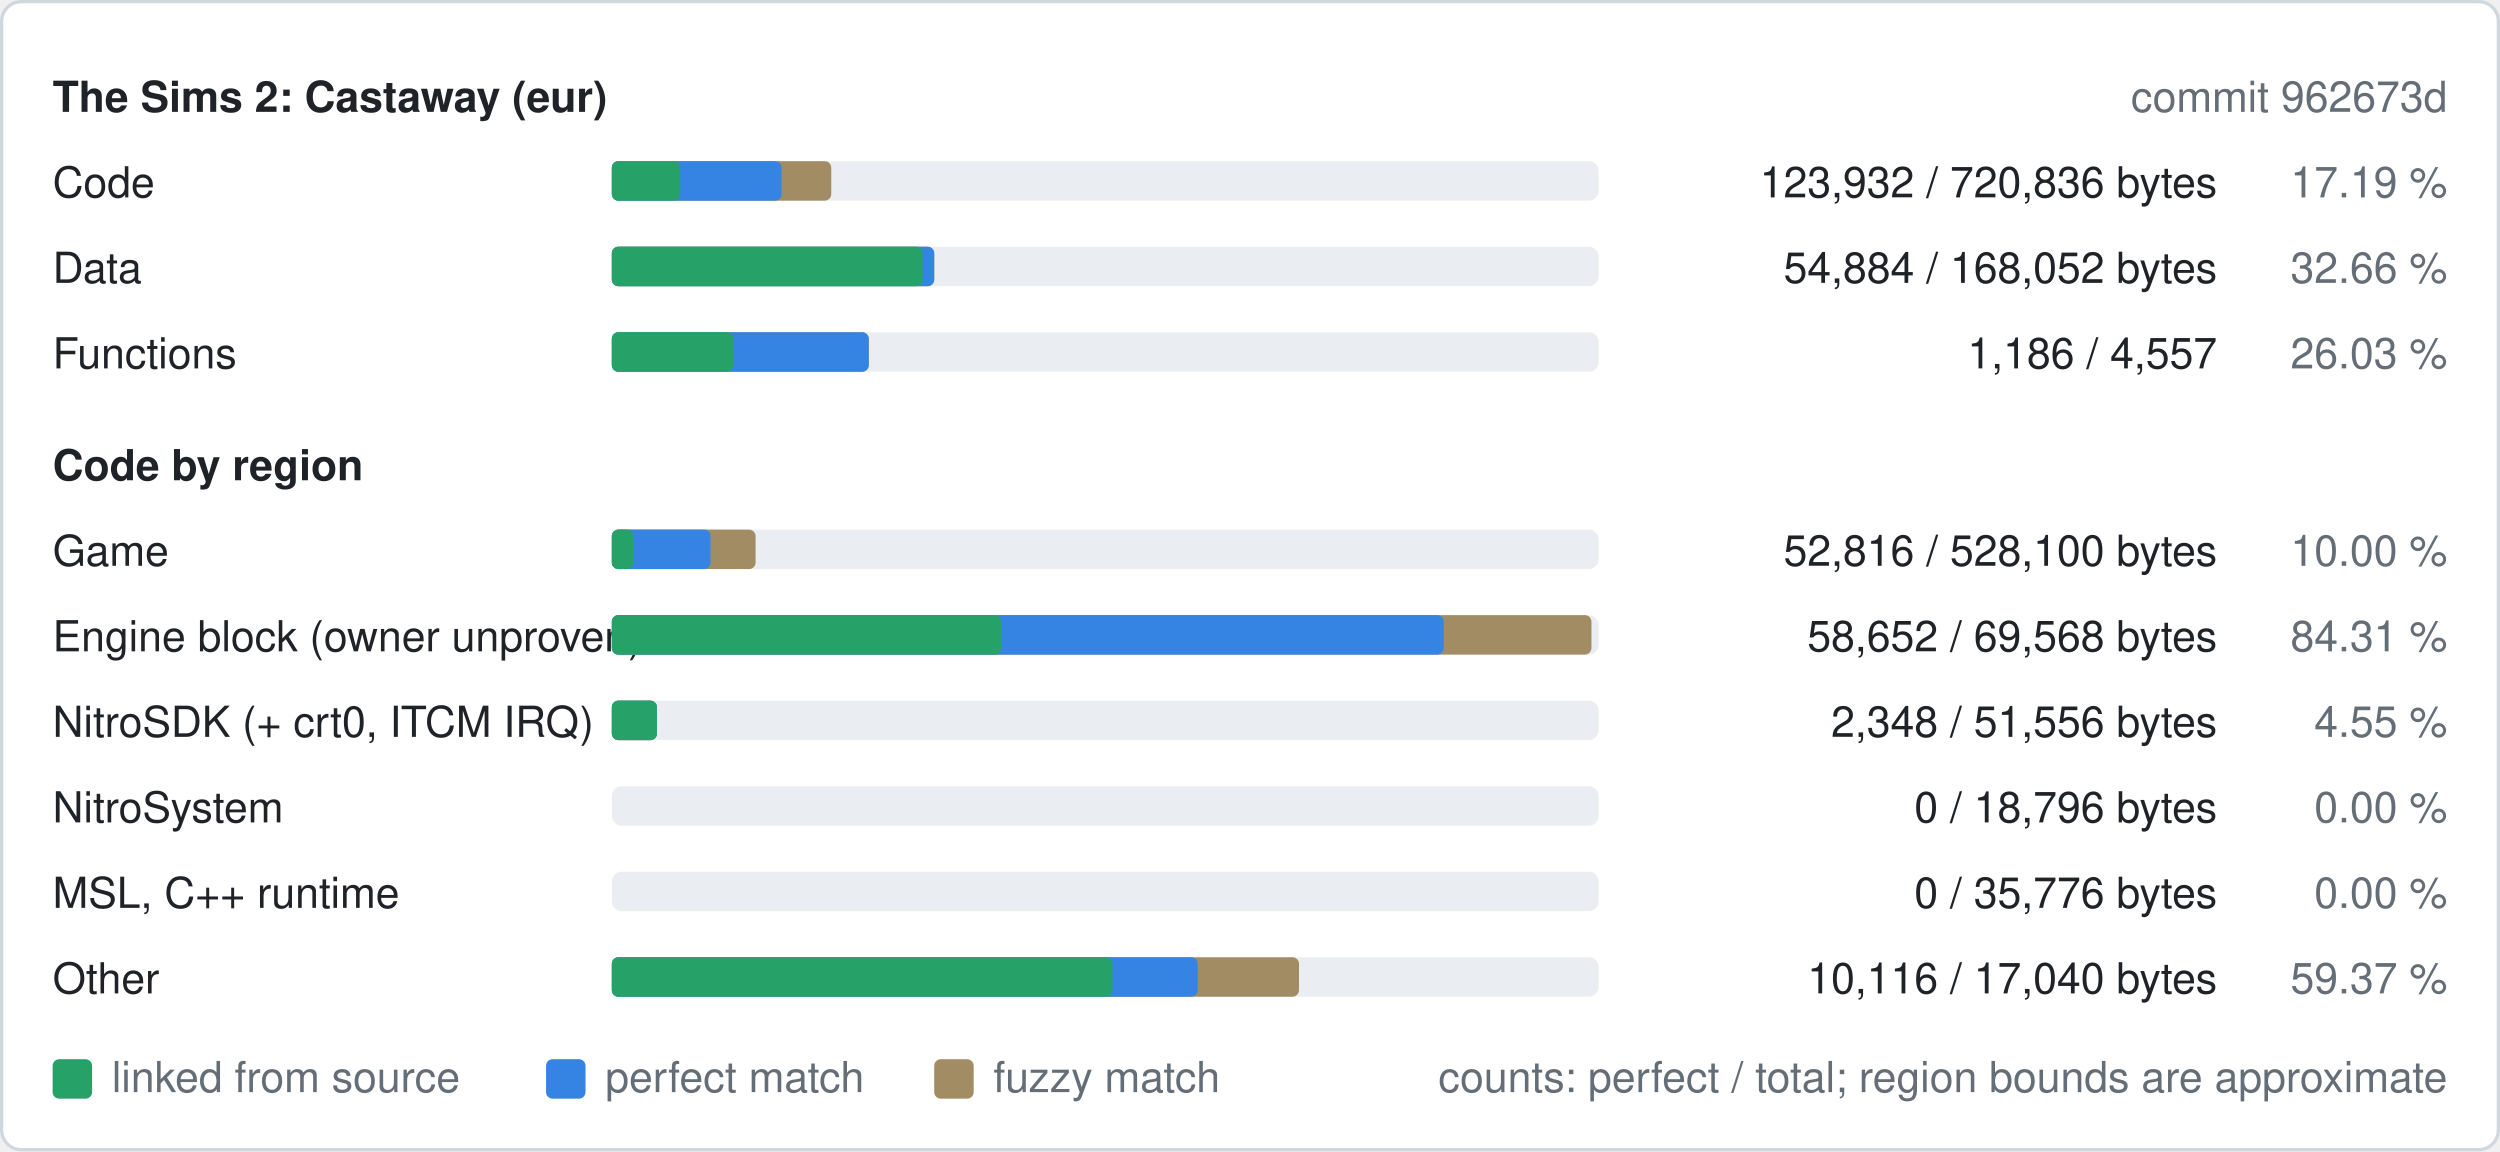
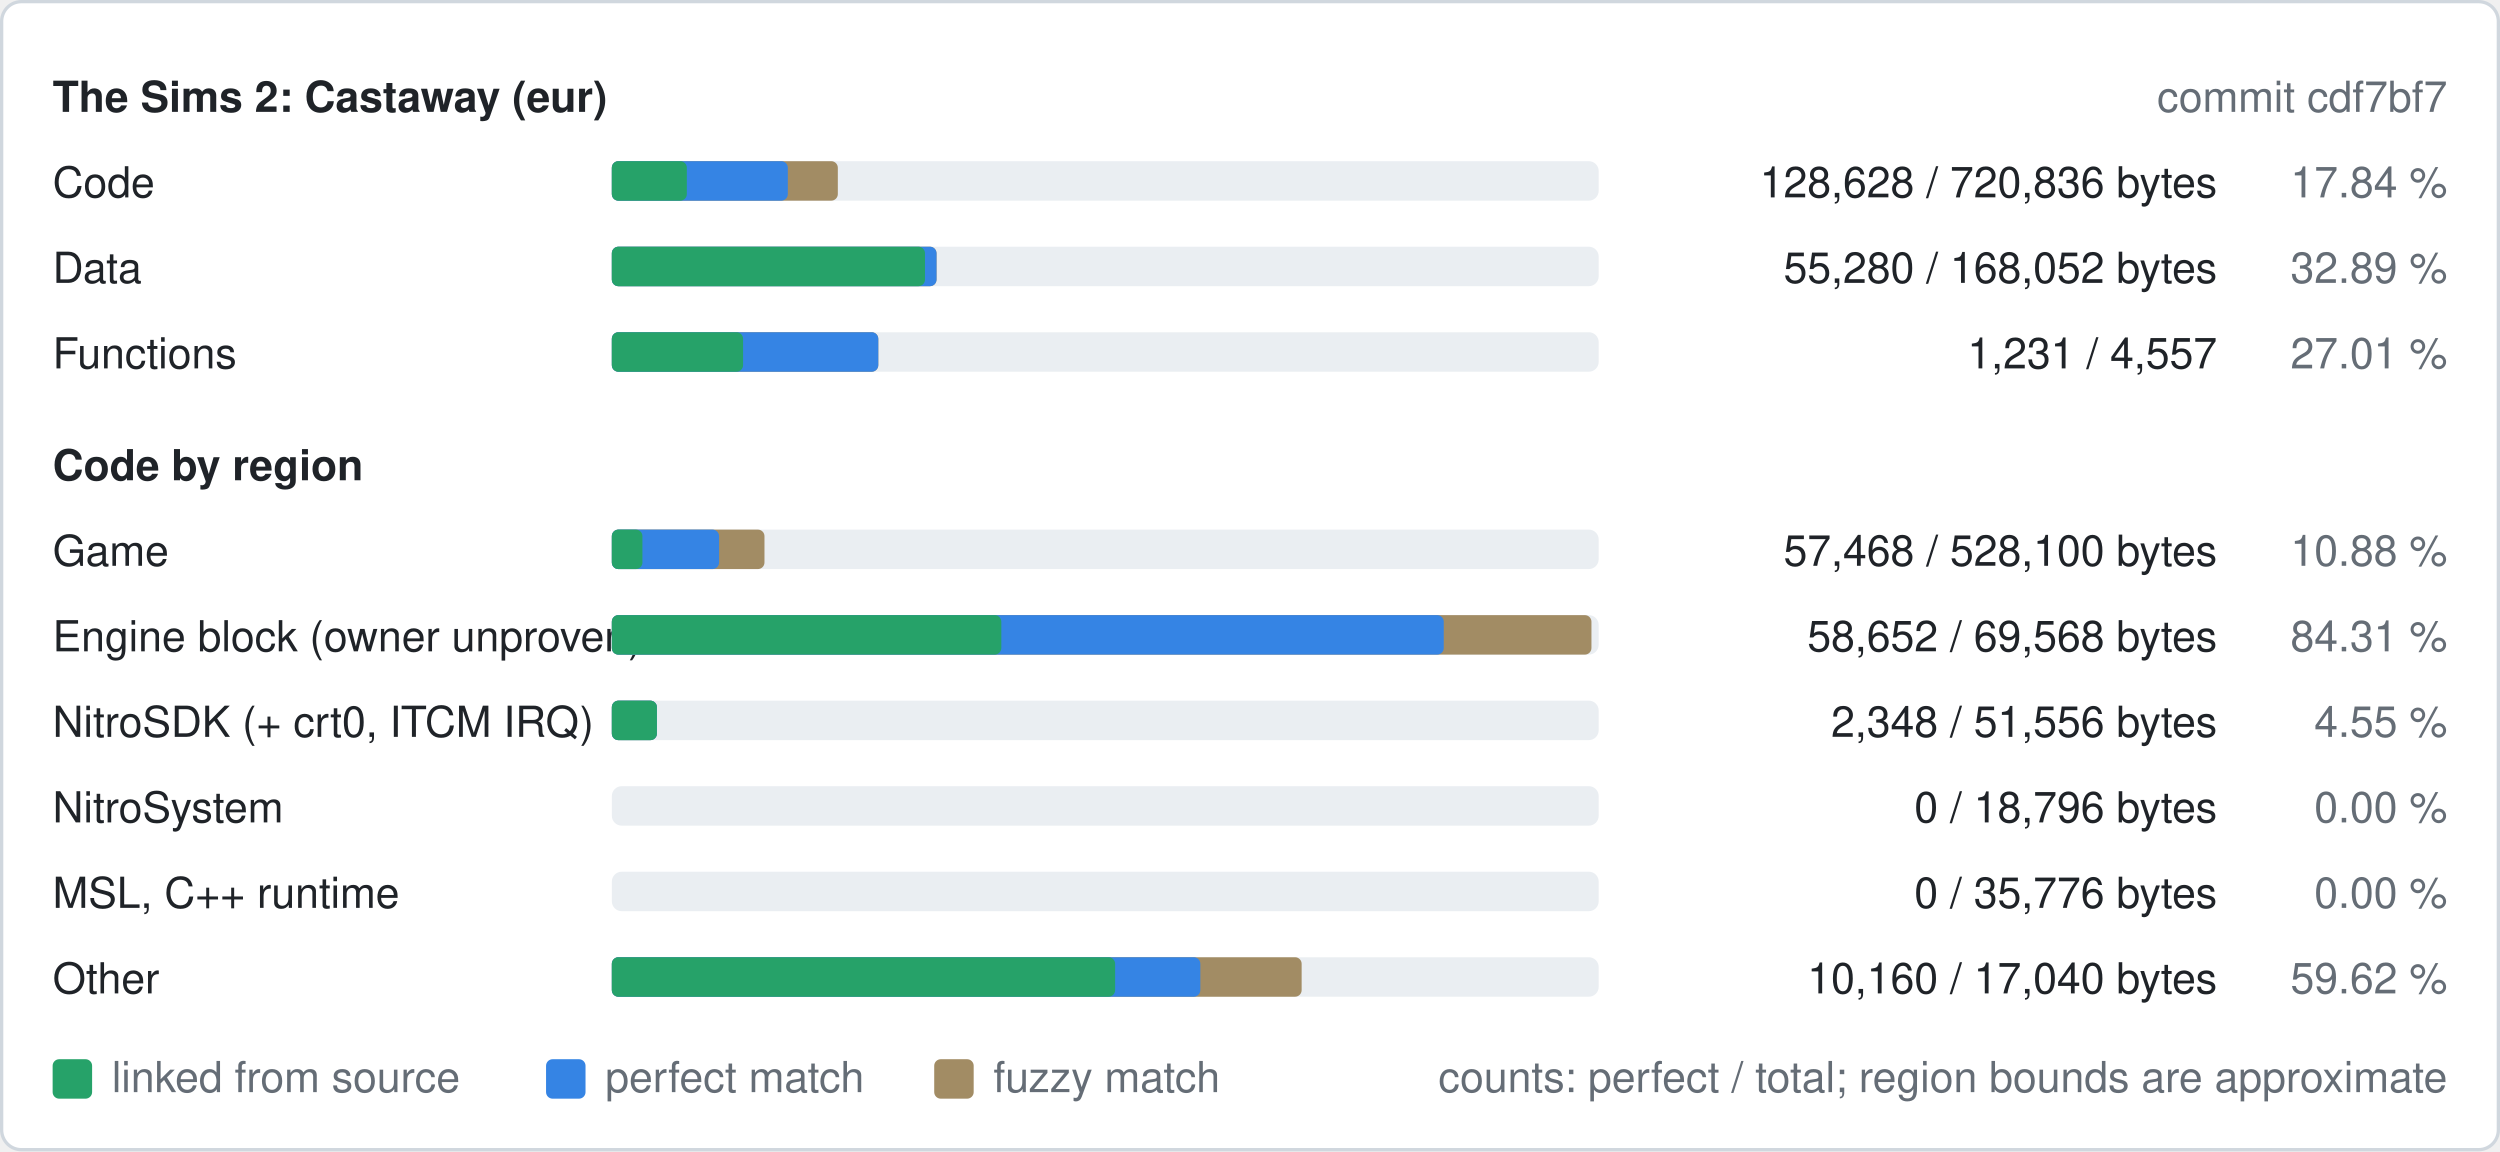
<svg xmlns="http://www.w3.org/2000/svg" width="760" height="350" viewBox="0 0 760 350" role="img" aria-label="Decompilation progress of eur">
  <style>
text{font-family:-apple-system,BlinkMacSystemFont,"Segoe UI",Helvetica,Arial,sans-serif;font-size:13px}
.b{font-weight:600}
.bg{fill:#ffffff;stroke:#d0d7de}.t{fill:#1f2328}.m{fill:#656d76}.track{fill:#eaeef2}.fuzzy{fill:#a28c64}.perfect{fill:#3584e4}.linked{fill:#26a269}
@media (prefers-color-scheme: dark){.bg{fill:#0d1117;stroke:#30363d}.t{fill:#e6edf3}.m{fill:#8d96a0}.track{fill:#21262d}.fuzzy{fill:#a28c64}.perfect{fill:#3584e4}.linked{fill:#2ec27e}}
</style>
  <rect class="bg" x="0.5" y="0.5" width="759" height="349" rx="6" />
  <text class="t b" x="16" y="34">The Sims 2: Castaway (eur)</text>
-   <text class="m" x="744" y="34" text-anchor="end">commit 962673d</text>
+   <text class="m" x="744" y="34" text-anchor="end">commit cdf7bf7</text>
  <text class="t" x="16" y="60">Code</text>
  <rect class="track" x="186" y="49" width="300" height="12" rx="3" />
-   <rect class="fuzzy" x="186" y="49" width="66.7" height="12" rx="2" />
-   <rect class="perfect" x="186" y="49" width="51.6" height="12" rx="2" />
-   <rect class="linked" x="186" y="49" width="20.8" height="12" rx="2" />
-   <text class="t" x="674" y="60" text-anchor="end">123,932 / 720,836 bytes</text>
-   <text class="m" x="744" y="60" text-anchor="end">17.19 %</text>
+   <rect class="fuzzy" x="186" y="49" width="68.7" height="12" rx="2" />
+   <rect class="perfect" x="186" y="49" width="53.5" height="12" rx="2" />
+   <rect class="linked" x="186" y="49" width="22.8" height="12" rx="2" />
+   <text class="t" x="674" y="60" text-anchor="end">128,628 / 720,836 bytes</text>
+   <text class="m" x="744" y="60" text-anchor="end">17.84 %</text>
  <text class="t" x="16" y="86">Data</text>
  <rect class="track" x="186" y="75" width="300" height="12" rx="3" />
-   <rect class="fuzzy" x="186" y="75" width="98.0" height="12" rx="2" />
-   <rect class="perfect" x="186" y="75" width="98.0" height="12" rx="2" />
-   <rect class="linked" x="186" y="75" width="94.5" height="12" rx="2" />
-   <text class="t" x="674" y="86" text-anchor="end">54,884 / 168,052 bytes</text>
-   <text class="m" x="744" y="86" text-anchor="end">32.66 %</text>
+   <rect class="fuzzy" x="186" y="75" width="98.7" height="12" rx="2" />
+   <rect class="perfect" x="186" y="75" width="98.7" height="12" rx="2" />
+   <rect class="linked" x="186" y="75" width="95.2" height="12" rx="2" />
+   <text class="t" x="674" y="86" text-anchor="end">55,280 / 168,052 bytes</text>
+   <text class="m" x="744" y="86" text-anchor="end">32.89 %</text>
  <text class="t" x="16" y="112">Functions</text>
  <rect class="track" x="186" y="101" width="300" height="12" rx="3" />
-   <rect class="fuzzy" x="186" y="101" width="78.1" height="12" rx="2" />
-   <rect class="perfect" x="186" y="101" width="78.1" height="12" rx="2" />
-   <rect class="linked" x="186" y="101" width="36.9" height="12" rx="2" />
-   <text class="t" x="674" y="112" text-anchor="end">1,186 / 4,557</text>
-   <text class="m" x="744" y="112" text-anchor="end">26.03 %</text>
+   <rect class="fuzzy" x="186" y="101" width="81.0" height="12" rx="2" />
+   <rect class="perfect" x="186" y="101" width="81.0" height="12" rx="2" />
+   <rect class="linked" x="186" y="101" width="39.9" height="12" rx="2" />
+   <text class="t" x="674" y="112" text-anchor="end">1,231 / 4,557</text>
+   <text class="m" x="744" y="112" text-anchor="end">27.01 %</text>
  <text class="t b" x="16" y="146">Code by region</text>
  <text class="t" x="16" y="172">Game</text>
  <rect class="track" x="186" y="161" width="300" height="12" rx="3" />
-   <rect class="fuzzy" x="186" y="161" width="43.7" height="12" rx="2" />
-   <rect class="perfect" x="186" y="161" width="30.0" height="12" rx="2" />
-   <rect class="linked" x="186" y="161" width="6.6" height="12" rx="2" />
-   <text class="t" x="674" y="172" text-anchor="end">52,816 / 528,100 bytes</text>
-   <text class="m" x="744" y="172" text-anchor="end">10.00 %</text>
+   <rect class="fuzzy" x="186" y="161" width="46.4" height="12" rx="2" />
+   <rect class="perfect" x="186" y="161" width="32.6" height="12" rx="2" />
+   <rect class="linked" x="186" y="161" width="9.3" height="12" rx="2" />
+   <text class="t" x="674" y="172" text-anchor="end">57,468 / 528,100 bytes</text>
+   <text class="m" x="744" y="172" text-anchor="end">10.88 %</text>
  <text class="t" x="16" y="198">Engine block (owner unproven)</text>
  <rect class="track" x="186" y="187" width="300" height="12" rx="3" />
  <rect class="fuzzy" x="186" y="187" width="297.8" height="12" rx="2" />
  <rect class="perfect" x="186" y="187" width="252.9" height="12" rx="2" />
  <rect class="linked" x="186" y="187" width="118.4" height="12" rx="2" />
  <text class="t" x="674" y="198" text-anchor="end">58,652 / 69,568 bytes</text>
  <text class="m" x="744" y="198" text-anchor="end">84.31 %</text>
  <text class="t" x="16" y="224">NitroSDK (+ crt0, ITCM IRQ)</text>
  <rect class="track" x="186" y="213" width="300" height="12" rx="3" />
  <rect class="fuzzy" x="186" y="213" width="13.7" height="12" rx="2" />
  <rect class="perfect" x="186" y="213" width="13.7" height="12" rx="2" />
  <rect class="linked" x="186" y="213" width="13.7" height="12" rx="2" />
  <text class="t" x="674" y="224" text-anchor="end">2,348 / 51,556 bytes</text>
  <text class="m" x="744" y="224" text-anchor="end">4.55 %</text>
  <text class="t" x="16" y="250">NitroSystem</text>
  <rect class="track" x="186" y="239" width="300" height="12" rx="3" />
  <text class="t" x="674" y="250" text-anchor="end">0 / 18,796 bytes</text>
  <text class="m" x="744" y="250" text-anchor="end">0.00 %</text>
  <text class="t" x="16" y="276">MSL, C++ runtime</text>
  <rect class="track" x="186" y="265" width="300" height="12" rx="3" />
  <text class="t" x="674" y="276" text-anchor="end">0 / 35,776 bytes</text>
  <text class="m" x="744" y="276" text-anchor="end">0.00 %</text>
  <text class="t" x="16" y="302">Other</text>
  <rect class="track" x="186" y="291" width="300" height="12" rx="3" />
-   <rect class="fuzzy" x="186" y="291" width="208.9" height="12" rx="2" />
-   <rect class="perfect" x="186" y="291" width="178.1" height="12" rx="2" />
-   <rect class="linked" x="186" y="291" width="152.2" height="12" rx="2" />
-   <text class="t" x="674" y="302" text-anchor="end">10,116 / 17,040 bytes</text>
-   <text class="m" x="744" y="302" text-anchor="end">59.37 %</text>
+   <rect class="fuzzy" x="186" y="291" width="209.7" height="12" rx="2" />
+   <rect class="perfect" x="186" y="291" width="178.9" height="12" rx="2" />
+   <rect class="linked" x="186" y="291" width="153.0" height="12" rx="2" />
+   <text class="t" x="674" y="302" text-anchor="end">10,160 / 17,040 bytes</text>
+   <text class="m" x="744" y="302" text-anchor="end">59.62 %</text>
  <rect class="linked" x="16" y="322" width="12" height="12" rx="2" />
  <text class="m" x="34" y="332">linked from source</text>
  <rect class="perfect" x="166" y="322" width="12" height="12" rx="2" />
  <text class="m" x="184" y="332">perfect match</text>
  <rect class="fuzzy" x="284" y="322" width="12" height="12" rx="2" />
  <text class="m" x="302" y="332">fuzzy match</text>
  <text class="m" x="744" y="332" text-anchor="end">counts: perfect / total; region bounds are approximate</text>
</svg>
